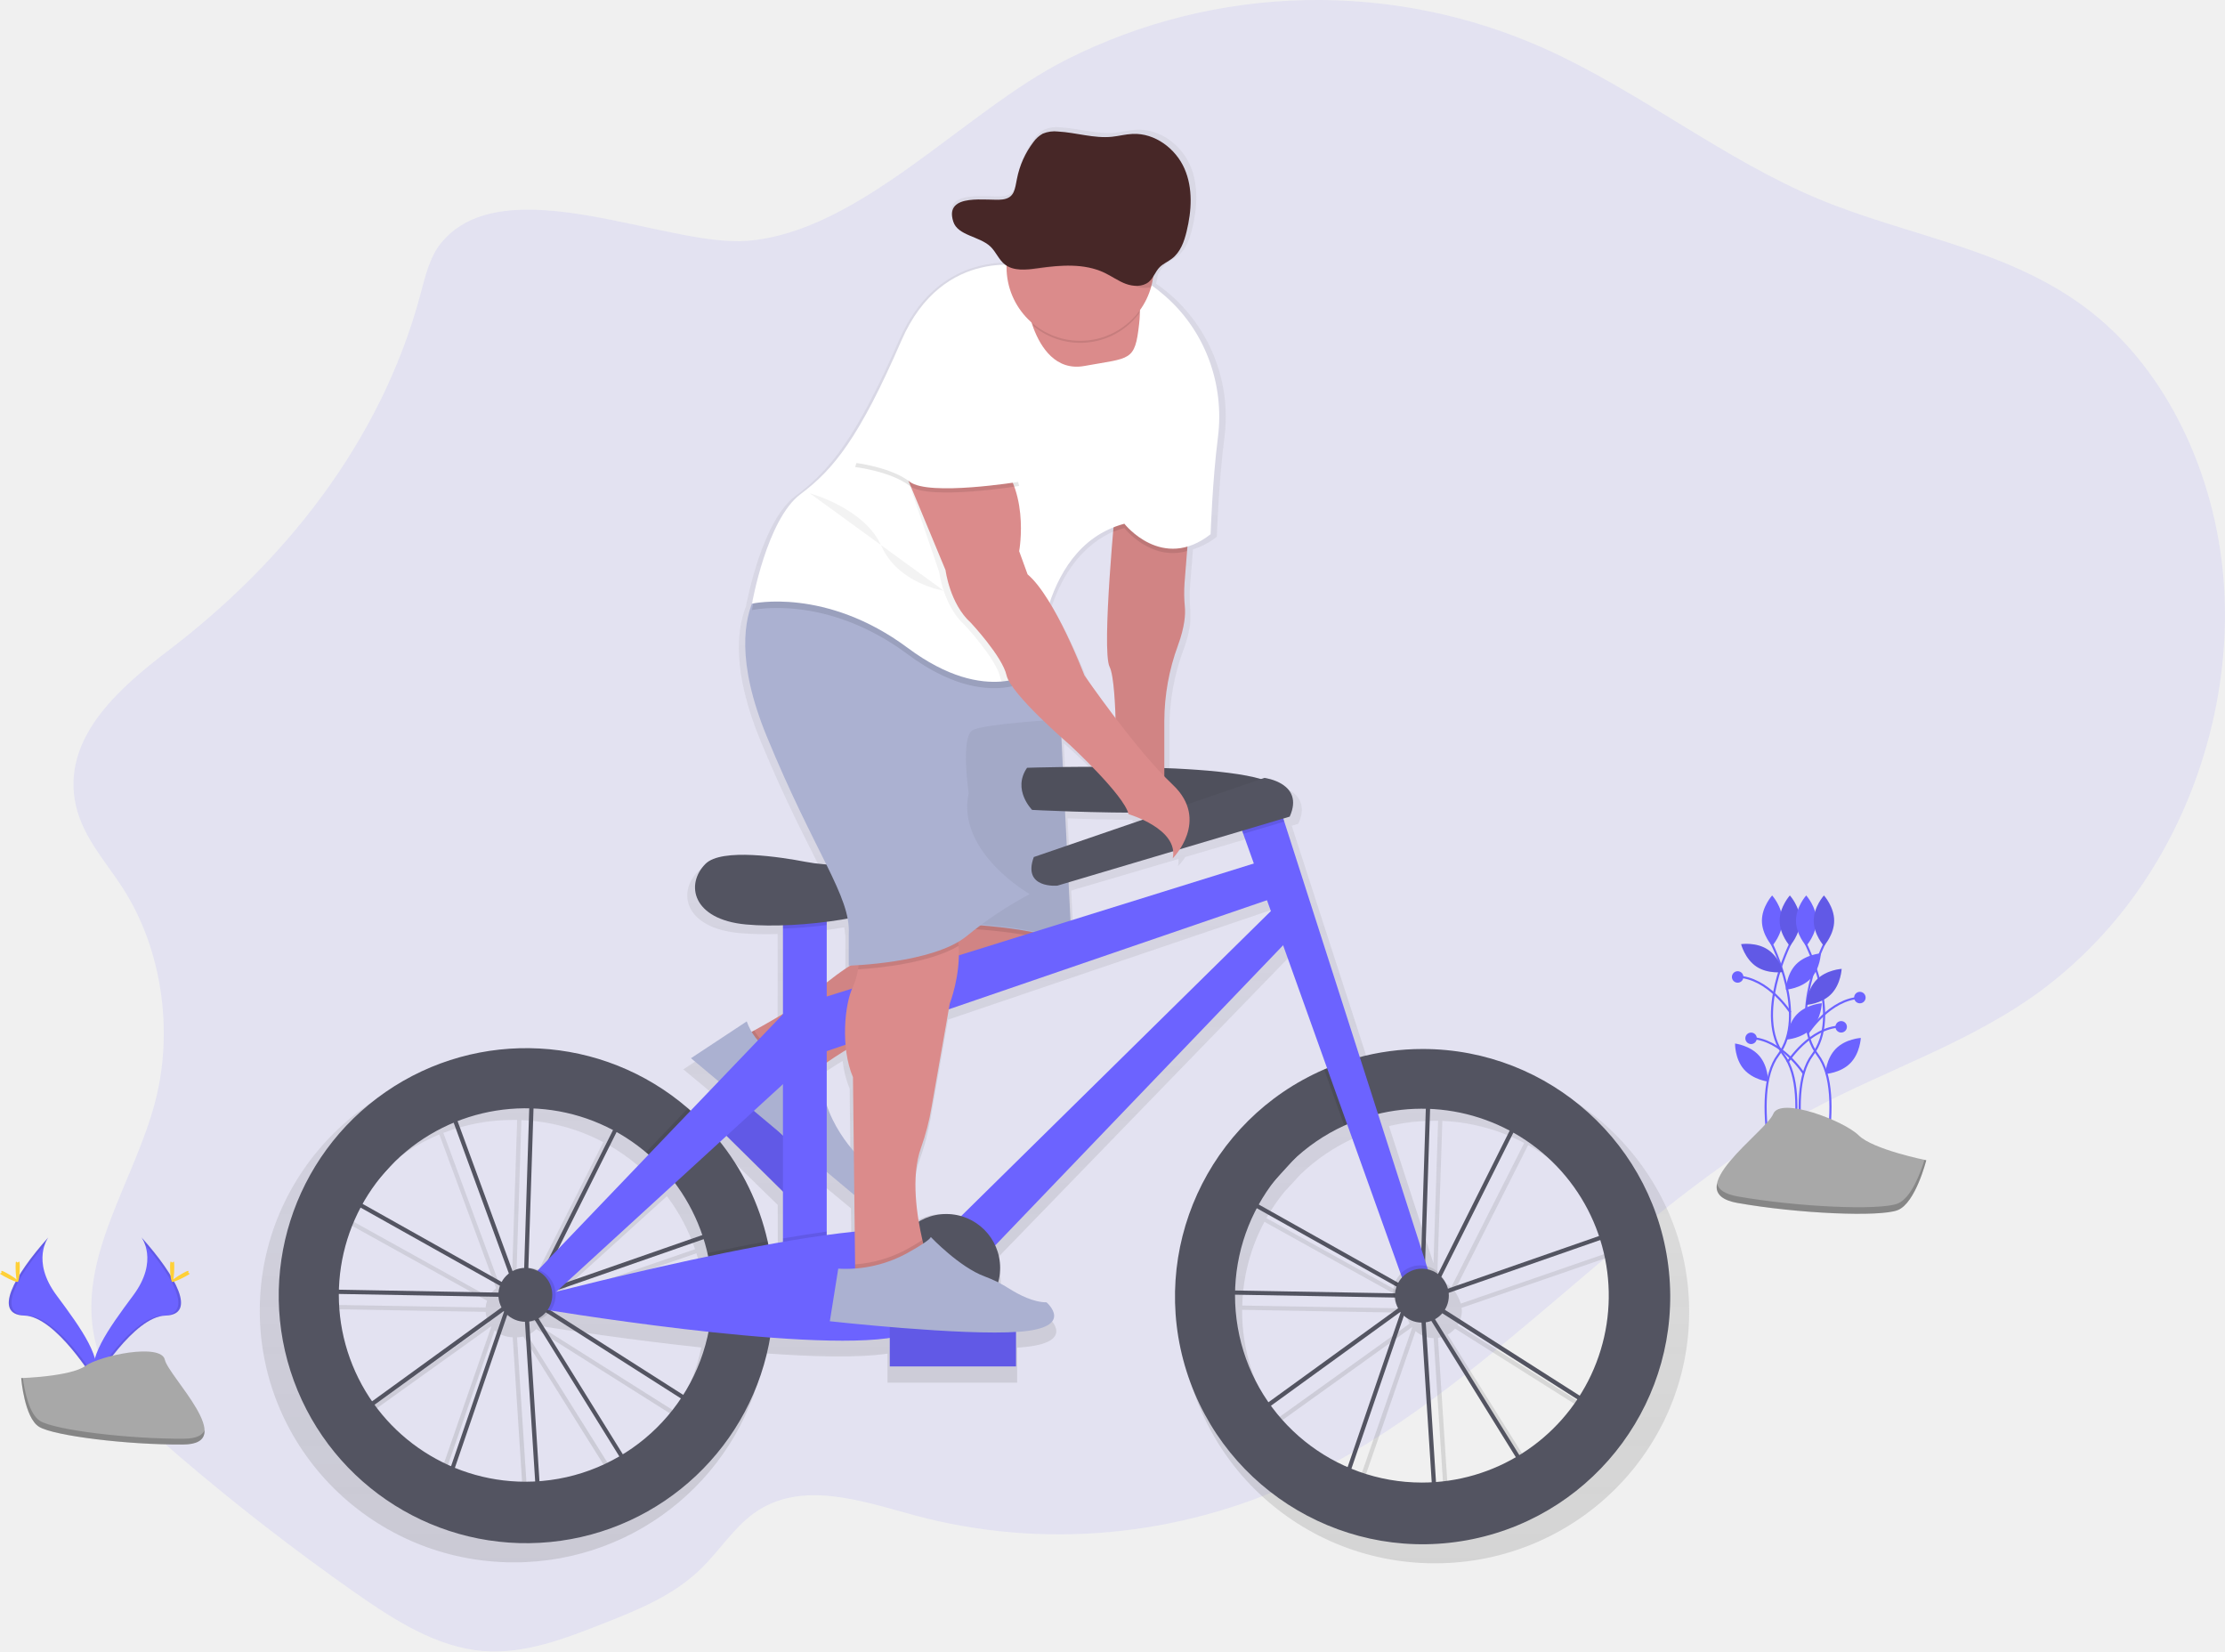
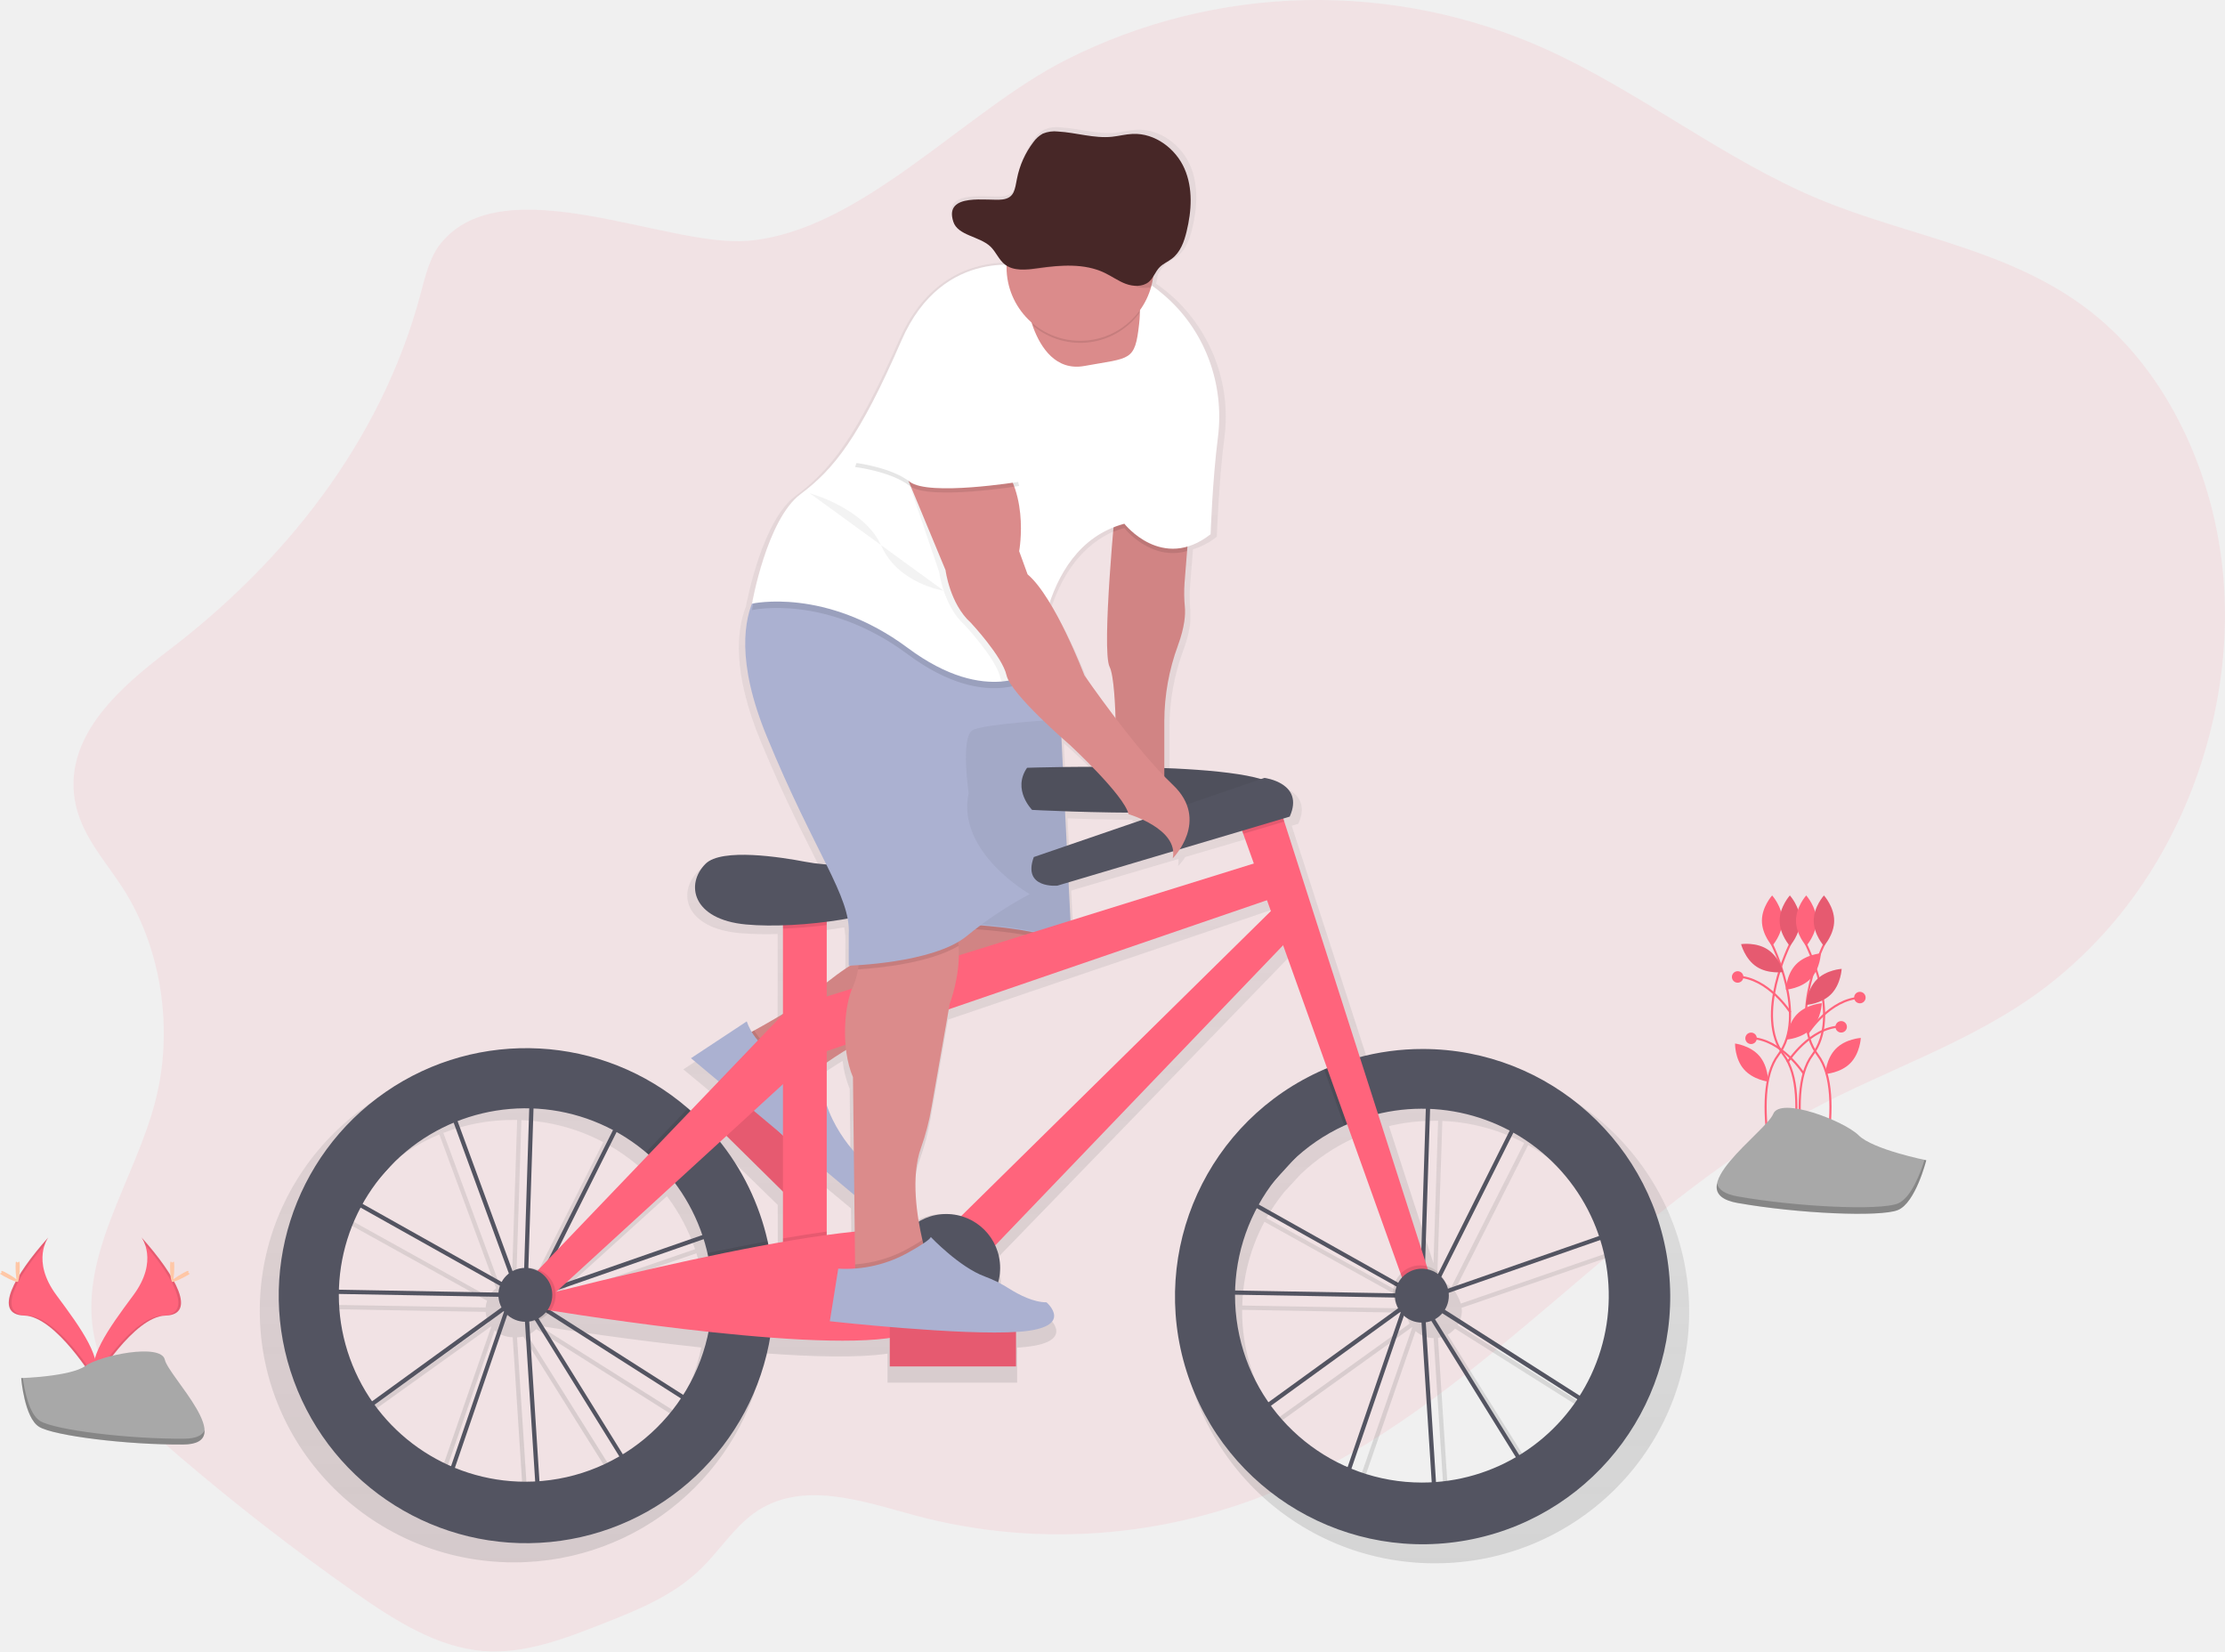
<svg xmlns="http://www.w3.org/2000/svg" id="74ad5bb7-fdcd-4b2d-be88-4cebbebfa027" data-name="Layer 1" width="1057.7" height="784.98" viewBox="0 0 1057.7 784.98">
  <defs>
    <linearGradient id="3bf67c77-6062-4f06-9d7e-238f26074c0d" x1="534.38" y1="800.56" x2="534.38" y2="118" gradientUnits="userSpaceOnUse">
      <stop offset="0" stop-color="gray" stop-opacity="0.25" />
      <stop offset="0.54" stop-color="gray" stop-opacity="0.12" />
      <stop offset="1" stop-color="gray" stop-opacity="0.1" />
    </linearGradient>
  </defs>
-   <path d="M280.88,172.94c-5.48,6.65-7.59,16-9.95,24.79-19,70.84-65.82,127.82-119.14,168.52-22.58,17.24-50.07,40.36-45.13,71.27,2.66,16.6,14.33,28.82,23,42.34,18.19,28.31,24.09,66.79,15.42,100.68-9.86,38.56-37.42,74.54-28.89,113.53,5.26,24,23.12,41.08,40.29,55.76q40.18,34.33,82.92,64.32c19.1,13.4,39.42,26.44,61.68,28.14,19.6,1.5,38.8-5.95,57.41-13.3,16.26-6.43,32.93-13.12,46.06-26,8.57-8.41,15.4-19.26,24.92-26.14,22.36-16.16,51.08-5.92,76.72,1,60.5,16.24,125.25,10.31,182.82-16.74,88.31-41.5,155.62-128.65,242-175.41,37.14-20.11,77.54-32.59,111.93-58.49a209.09,209.09,0,0,0,49.2-53.24c26-40.11,40.06-91.25,36-141.31s-26.81-98.3-62.54-126.56c-38.25-30.25-86.56-35.9-130.08-54.06-44.94-18.76-84.92-51-129.43-71.13A264.67,264.67,0,0,0,577.82,86C529.38,110.5,480.28,167.66,426.33,172,387.89,175,310.9,136.52,280.88,172.94Z" transform="translate(-71.15 -57.51)" fill="#6c63ff" opacity="0.1" />
-   <path d="M913.25,505.83s17.5,34.35,3.24,53.14,1.3,70,1.3,70" transform="translate(-71.15 -57.51)" fill="none" stroke="#6c63ff" stroke-miterlimit="10" />
-   <path d="M918.43,495.14c0,6.62-4.86,12-4.86,12s-4.86-5.37-4.86-12,4.86-12,4.86-12S918.43,488.52,918.43,495.14Z" transform="translate(-71.15 -57.51)" fill="#6c63ff" />
-   <path d="M922.32,505.83s-17.5,34.35-3.24,53.14-1.3,70-1.3,70" transform="translate(-71.15 -57.51)" fill="none" stroke="#6c63ff" stroke-miterlimit="10" />
-   <path d="M917.14,495.14c0,6.62,4.86,12,4.86,12s4.86-5.37,4.86-12-4.86-12-4.86-12S917.14,488.52,917.14,495.14Z" transform="translate(-71.15 -57.51)" fill="#6c63ff" />
+   <path d="M280.88,172.94c-5.48,6.65-7.59,16-9.95,24.79-19,70.84-65.82,127.82-119.14,168.52-22.58,17.24-50.07,40.36-45.13,71.27,2.66,16.6,14.33,28.82,23,42.34,18.19,28.31,24.09,66.79,15.42,100.68-9.86,38.56-37.42,74.54-28.89,113.53,5.26,24,23.12,41.08,40.29,55.76q40.18,34.33,82.92,64.32c19.1,13.4,39.42,26.44,61.68,28.14,19.6,1.5,38.8-5.95,57.41-13.3,16.26-6.43,32.93-13.12,46.06-26,8.57-8.41,15.4-19.26,24.92-26.14,22.36-16.16,51.08-5.92,76.72,1,60.5,16.24,125.25,10.31,182.82-16.74,88.31-41.5,155.62-128.65,242-175.41,37.14-20.11,77.54-32.59,111.93-58.49a209.09,209.09,0,0,0,49.2-53.24c26-40.11,40.06-91.25,36-141.31s-26.81-98.3-62.54-126.56c-38.25-30.25-86.56-35.9-130.08-54.06-44.94-18.76-84.92-51-129.43-71.13A264.67,264.67,0,0,0,577.82,86C529.38,110.5,480.28,167.66,426.33,172,387.89,175,310.9,136.52,280.88,172.94Z" transform="translate(-71.15 -57.51)" fill="#FF647C" opacity="0.1" />
+   <path d="M913.25,505.83s17.5,34.35,3.24,53.14,1.3,70,1.3,70" transform="translate(-71.15 -57.51)" fill="none" stroke="#FF647C" stroke-miterlimit="10" />
+   <path d="M918.43,495.14c0,6.62-4.86,12-4.86,12s-4.86-5.37-4.86-12,4.86-12,4.86-12S918.43,488.52,918.43,495.14Z" transform="translate(-71.15 -57.51)" fill="#FF647C" />
+   <path d="M922.32,505.83s-17.5,34.35-3.24,53.14-1.3,70-1.3,70" transform="translate(-71.15 -57.51)" fill="none" stroke="#FF647C" stroke-miterlimit="10" />
+   <path d="M917.14,495.14c0,6.62,4.86,12,4.86,12s4.86-5.37,4.86-12-4.86-12-4.86-12S917.14,488.52,917.14,495.14Z" transform="translate(-71.15 -57.51)" fill="#FF647C" />
  <path d="M917.14,495.14c0,6.62,4.86,12,4.86,12s4.86-5.37,4.86-12-4.86-12-4.86-12S917.14,488.52,917.14,495.14Z" transform="translate(-71.15 -57.51)" opacity="0.1" />
-   <path d="M929.45,505.83s17.5,34.35,3.24,53.14,1.3,70,1.3,70" transform="translate(-71.15 -57.51)" fill="none" stroke="#6c63ff" stroke-miterlimit="10" />
-   <path d="M934.63,495.14c0,6.62-4.86,12-4.86,12s-4.86-5.37-4.86-12,4.86-12,4.86-12S934.63,488.52,934.63,495.14Z" transform="translate(-71.15 -57.51)" fill="#6c63ff" />
-   <path d="M931.91,522.66c-4.59,4.77-11.82,5.27-11.82,5.27s.22-7.24,4.81-12,11.82-5.27,11.82-5.27S936.5,517.89,931.91,522.66Z" transform="translate(-71.15 -57.51)" fill="#6c63ff" />
-   <path d="M932.37,546.36c-4.59,4.77-11.82,5.27-11.82,5.27s.22-7.24,4.81-12,11.82-5.27,11.82-5.27S937,541.58,932.37,546.36Z" transform="translate(-71.15 -57.51)" fill="#6c63ff" />
-   <path d="M907.47,559.39c4.34,5,4.19,12.24,4.19,12.24s-7.19-.87-11.53-5.87-4.19-12.24-4.19-12.24S903.13,554.39,907.47,559.39Z" transform="translate(-71.15 -57.51)" fill="#6c63ff" />
-   <path d="M911.5,508.86c5.52,3.66,7.31,10.68,7.31,10.68s-7.16,1.09-12.68-2.57-7.31-10.68-7.31-10.68S906,505.2,911.5,508.86Z" transform="translate(-71.15 -57.51)" fill="#6c63ff" />
+   <path d="M929.45,505.83s17.5,34.35,3.24,53.14,1.3,70,1.3,70" transform="translate(-71.15 -57.51)" fill="none" stroke="#FF647C" stroke-miterlimit="10" />
+   <path d="M934.63,495.14c0,6.62-4.86,12-4.86,12s-4.86-5.37-4.86-12,4.86-12,4.86-12S934.63,488.52,934.63,495.14Z" transform="translate(-71.15 -57.51)" fill="#FF647C" />
+   <path d="M931.91,522.66c-4.59,4.77-11.82,5.27-11.82,5.27s.22-7.24,4.81-12,11.82-5.27,11.82-5.27S936.5,517.89,931.91,522.66Z" transform="translate(-71.15 -57.51)" fill="#FF647C" />
+   <path d="M932.37,546.36c-4.59,4.77-11.82,5.27-11.82,5.27s.22-7.24,4.81-12,11.82-5.27,11.82-5.27S937,541.58,932.37,546.36Z" transform="translate(-71.15 -57.51)" fill="#FF647C" />
+   <path d="M907.47,559.39c4.34,5,4.19,12.24,4.19,12.24s-7.19-.87-11.53-5.87-4.19-12.24-4.19-12.24S903.13,554.39,907.47,559.39Z" transform="translate(-71.15 -57.51)" fill="#FF647C" />
+   <path d="M911.5,508.86c5.52,3.66,7.31,10.68,7.31,10.68s-7.16,1.09-12.68-2.57-7.31-10.68-7.31-10.68S906,505.2,911.5,508.86Z" transform="translate(-71.15 -57.51)" fill="#FF647C" />
  <path d="M911.5,508.86c5.52,3.66,7.31,10.68,7.31,10.68s-7.16,1.09-12.68-2.57-7.31-10.68-7.31-10.68S906,505.2,911.5,508.86Z" transform="translate(-71.15 -57.51)" opacity="0.1" />
-   <path d="M938.52,505.83S921,540.18,935.28,559s-1.3,70-1.3,70" transform="translate(-71.15 -57.51)" fill="none" stroke="#6c63ff" stroke-miterlimit="10" />
-   <path d="M933.34,495.14c0,6.62,4.86,12,4.86,12s4.86-5.37,4.86-12-4.86-12-4.86-12S933.34,488.52,933.34,495.14Z" transform="translate(-71.15 -57.51)" fill="#6c63ff" />
+   <path d="M938.52,505.83S921,540.18,935.28,559s-1.3,70-1.3,70" transform="translate(-71.15 -57.51)" fill="none" stroke="#FF647C" stroke-miterlimit="10" />
+   <path d="M933.34,495.14c0,6.62,4.86,12,4.86,12s4.86-5.37,4.86-12-4.86-12-4.86-12S933.34,488.52,933.34,495.14Z" transform="translate(-71.15 -57.51)" fill="#FF647C" />
  <path d="M933.34,495.14c0,6.62,4.86,12,4.86,12s4.86-5.37,4.86-12-4.86-12-4.86-12S933.34,488.52,933.34,495.14Z" transform="translate(-71.15 -57.51)" opacity="0.1" />
-   <path d="M934.74,523.17c-4.65,4.72-5,12-5,12s7.23-.41,11.88-5.13,5-12,5-12S939.38,518.45,934.74,523.17Z" transform="translate(-71.15 -57.51)" fill="#6c63ff" />
+   <path d="M934.74,523.17c-4.65,4.72-5,12-5,12s7.23-.41,11.88-5.13,5-12,5-12S939.38,518.45,934.74,523.17Z" transform="translate(-71.15 -57.51)" fill="#FF647C" />
  <path d="M934.74,523.17c-4.65,4.72-5,12-5,12s7.23-.41,11.88-5.13,5-12,5-12S939.38,518.45,934.74,523.17Z" transform="translate(-71.15 -57.51)" opacity="0.1" />
-   <path d="M943.85,556c-4.65,4.72-5,12-5,12s7.23-.41,11.88-5.13,5-12,5-12S948.5,551.26,943.85,556Z" transform="translate(-71.15 -57.51)" fill="#6c63ff" />
-   <path d="M930.44,548.77s10.53-16.6,25.32-17" transform="translate(-71.15 -57.51)" fill="none" stroke="#6c63ff" stroke-miterlimit="10" />
-   <path d="M922.24,538.74s-10.53-16.6-25.32-17" transform="translate(-71.15 -57.51)" fill="none" stroke="#6c63ff" stroke-miterlimit="10" />
-   <path d="M920.87,562.44s10.53-16.6,25.32-17" transform="translate(-71.15 -57.51)" fill="none" stroke="#6c63ff" stroke-miterlimit="10" />
-   <circle cx="884.13" cy="474.17" r="2.73" fill="#6c63ff" />
-   <circle cx="826.03" cy="464.37" r="2.73" fill="#6c63ff" />
-   <path d="M928.62,567.91s-10.53-16.6-25.32-17" transform="translate(-71.15 -57.51)" fill="none" stroke="#6c63ff" stroke-miterlimit="10" />
-   <circle cx="832.41" cy="493.54" r="2.73" fill="#6c63ff" />
-   <circle cx="875.24" cy="488.07" r="2.73" fill="#6c63ff" />
+   <path d="M943.85,556c-4.65,4.72-5,12-5,12s7.23-.41,11.88-5.13,5-12,5-12S948.5,551.26,943.85,556Z" transform="translate(-71.15 -57.51)" fill="#FF647C" />
+   <path d="M930.44,548.77s10.53-16.6,25.32-17" transform="translate(-71.15 -57.51)" fill="none" stroke="#FF647C" stroke-miterlimit="10" />
+   <path d="M922.24,538.74s-10.53-16.6-25.32-17" transform="translate(-71.15 -57.51)" fill="none" stroke="#FF647C" stroke-miterlimit="10" />
+   <path d="M920.87,562.44s10.53-16.6,25.32-17" transform="translate(-71.15 -57.51)" fill="none" stroke="#FF647C" stroke-miterlimit="10" />
+   <circle cx="884.13" cy="474.17" r="2.73" fill="#FF647C" />
+   <circle cx="826.03" cy="464.37" r="2.73" fill="#FF647C" />
+   <path d="M928.62,567.91s-10.53-16.6-25.32-17" transform="translate(-71.15 -57.51)" fill="none" stroke="#FF647C" stroke-miterlimit="10" />
+   <circle cx="832.41" cy="493.54" r="2.73" fill="#FF647C" />
+   <circle cx="875.24" cy="488.07" r="2.73" fill="#FF647C" />
  <path d="M986.84,609s-25.38-5.08-32.15-11.85S917.46,578.57,914.08,587s-45.69,37.23-16.92,42.31,67.69,6.77,76.15,3.38S986.84,609,986.84,609Z" transform="translate(-71.15 -57.51)" fill="#a8a8a8" />
  <path d="M897.15,626.19c28.77,5.08,67.69,6.77,76.15,3.38,6.44-2.58,10.92-15,12.69-20.72l.85.18s-5.08,20.31-13.54,23.69-47.38,1.69-76.15-3.38c-8.3-1.47-10.68-4.91-9.78-9.26C888.08,622.91,891,625.1,897.15,626.19Z" transform="translate(-71.15 -57.51)" opacity="0.2" />
-   <path d="M138.4,645.66s8.38,11-3.87,27.5S112.18,703.67,116.27,714c0,0,18.48-30.73,33.52-31.16S154.94,664.14,138.4,645.66Z" transform="translate(-71.15 -57.51)" fill="#6c63ff" />
+   <path d="M138.4,645.66s8.38,11-3.87,27.5S112.18,703.67,116.27,714c0,0,18.48-30.73,33.52-31.16S154.94,664.14,138.4,645.66Z" transform="translate(-71.15 -57.51)" fill="#FF647C" />
  <path d="M138.4,645.66a13.57,13.57,0,0,1,1.71,3.44c14.68,17.24,22.49,33.33,8.39,33.74-13.14.38-28.9,23.87-32.68,29.81a12.74,12.74,0,0,0,.45,1.35s18.48-30.73,33.52-31.16S154.94,664.14,138.4,645.66Z" transform="translate(-71.15 -57.51)" opacity="0.1" />
-   <path d="M154,659.62c0,3.86-.43,7-1,7s-1-3.13-1-7,.54-2,1.07-2S154,655.77,154,659.62Z" transform="translate(-71.15 -57.51)" fill="#ffd037" />
-   <path d="M159.32,664.23c-3.39,1.85-6.34,3-6.59,2.49s2.28-2.35,5.67-4.19,2.05-.5,2.31,0S162.71,662.38,159.32,664.23Z" transform="translate(-71.15 -57.51)" fill="#ffd037" />
-   <path d="M94.13,645.66s-8.38,11,3.87,27.5,22.35,30.51,18.26,40.83c0,0-18.48-30.73-33.52-31.16S77.59,664.14,94.13,645.66Z" transform="translate(-71.15 -57.51)" fill="#6c63ff" />
+   <path d="M154,659.62c0,3.86-.43,7-1,7s-1-3.13-1-7,.54-2,1.07-2S154,655.77,154,659.62Z" transform="translate(-71.15 -57.51)" fill="#FFC7A6" />
+   <path d="M159.32,664.23c-3.39,1.85-6.34,3-6.59,2.49s2.28-2.35,5.67-4.19,2.05-.5,2.31,0S162.71,662.38,159.32,664.23Z" transform="translate(-71.15 -57.51)" fill="#FFC7A6" />
+   <path d="M94.13,645.66s-8.38,11,3.87,27.5,22.35,30.51,18.26,40.83c0,0-18.48-30.73-33.52-31.16S77.59,664.14,94.13,645.66Z" transform="translate(-71.15 -57.51)" fill="#FF647C" />
  <path d="M94.13,645.66a13.57,13.57,0,0,0-1.71,3.44C77.75,666.34,69.93,682.43,84,682.83c13.14.38,28.9,23.87,32.68,29.81a12.74,12.74,0,0,1-.45,1.35s-18.48-30.73-33.52-31.16S77.59,664.14,94.13,645.66Z" transform="translate(-71.15 -57.51)" opacity="0.1" />
-   <path d="M78.56,659.62c0,3.86.43,7,1,7s1-3.13,1-7-.54-2-1.07-2S78.56,655.77,78.56,659.62Z" transform="translate(-71.15 -57.51)" fill="#ffd037" />
-   <path d="M73.21,664.23c3.39,1.85,6.34,3,6.59,2.49s-2.28-2.35-5.67-4.19-2.05-.5-2.31,0S69.82,662.38,73.21,664.23Z" transform="translate(-71.15 -57.51)" fill="#ffd037" />
+   <path d="M78.56,659.62c0,3.86.43,7,1,7s1-3.13,1-7-.54-2-1.07-2S78.56,655.77,78.56,659.62Z" transform="translate(-71.15 -57.51)" fill="#FFC7A6" />
+   <path d="M73.21,664.23c3.39,1.85,6.34,3,6.59,2.49s-2.28-2.35-5.67-4.19-2.05-.5-2.31,0S69.82,662.38,73.21,664.23Z" transform="translate(-71.15 -57.51)" fill="#FFC7A6" />
  <path d="M81.22,712.55s23.43-.72,30.49-5.75,36-11,37.79-3,35.21,40.11,8.76,40.32S96.8,740,89.76,735.74,81.22,712.55,81.22,712.55Z" transform="translate(-71.15 -57.51)" fill="#a8a8a8" />
  <path d="M158.74,741.35c-26.45.21-61.46-4.12-68.51-8.41-5.37-3.27-7.51-15-8.22-20.41l-.78,0s1.48,18.9,8.53,23.19,42.06,8.63,68.51,8.41c7.64-.06,10.27-2.78,10.13-6.8C167.34,739.79,164.42,741.3,158.74,741.35Z" transform="translate(-71.15 -57.51)" opacity="0.2" />
  <path d="M753.28,561.35a121.93,121.93,0,0,0-30.74,3.92l-36.87-113.8-.48-1.48,3.14-.92c7.4-16.27-12.33-18.71-12.33-18.71l-1.66.56c-10.43-3-28.5-4.59-47.25-5.33V402.87a105.64,105.64,0,0,1,6.65-36.49c.53-1.43,1-2.77,1.36-4.05.08-.26.16-.52.23-.77l.13-.47c.09-.33.19-.67.27-1s.12-.46.17-.7.12-.47.17-.7l.07-.33c.08-.34.15-.67.22-1,0-.14.05-.28.08-.42s.11-.56.16-.84.06-.38.09-.57.07-.42.1-.62,0-.26.05-.39.07-.49.1-.73l0-.19c0-.29.07-.58.09-.86s0-.25,0-.38,0-.41,0-.61,0-.2,0-.3,0-.42,0-.63,0-.42,0-.62,0-.16,0-.24,0-.33,0-.49,0-.21,0-.3,0-.24,0-.36,0-.25,0-.37,0-.24,0-.36,0-.21,0-.31a68,68,0,0,1-.16-11.64l1.4-17.52a33.85,33.85,0,0,0,11.32-6s.89-26.13,3.57-46.81a77,77,0,0,0-26.83-69.22c-1.8-1.49-3.67-2.92-5.62-4.25a34.88,34.88,0,0,0,.84-4.3,25.69,25.69,0,0,1,3.18-4.57c1.68-1.66,4-2.61,5.92-4,4.19-3.13,6-8.23,7.2-13.11,2.46-10,3.17-20.87-1-30.39s-14.31-17.29-25.34-16.79c-3.38.15-6.68,1-10,1.39-8.78.89-17.47-2-26.28-2.53a15.11,15.11,0,0,0-7.53,1,13.7,13.7,0,0,0-4.53,4,42.61,42.61,0,0,0-8.08,17.77c-1.08,4.87-1.08,9.28-7.11,10-6.79.85-28.58-3.71-24,10.65,2.19,6.79,12.7,7,18.09,12,2.8,2.6,4.09,6.44,7.17,8.76l.12.08c-14,.21-37.11,5.75-50.73,36.74-20.54,46.76-32.87,62-49.31,74.21-15.64,11.61-22.91,49-23.58,52.58-4.33,10.93-6.69,31,7.14,64.32,11.72,28.25,21.92,47.48,29.11,61.93l-1.41-.13a80.64,80.64,0,0,1-8.94-1.19c-11.59-2.2-40.8-6.8-48.66,1-9.87,9.76-6.58,26.85,19.73,29.29a149.68,149.68,0,0,0,18.09.42v42.85l-.57.35,0,0c-5.15,3.07-10.11,5.82-13.45,7.63l-1.22.66a28,28,0,0,1-2.4-5L396,565.81,409.48,577l-13.71,14.17c-.43-.38-.85-.77-1.28-1.15a121.14,121.14,0,0,0-79-29.08c-66.75,0-120.85,53.55-120.85,119.6s54.11,119.6,120.85,119.6c59.78,0,109.42-43,119.13-99.38,23,1.71,44.38,2.23,58.42.18v13.78h61.63V698.06l1.54-.1c27.73-2,13.35-14.23,13.35-14.23-6.36,0-13.36-3.54-18.28-6.63-1.73-1.09-3.51-2.08-5.33-3a25.77,25.77,0,0,0-1.43-17.84l140.57-145,21.48,59.4-1.43.59c-42.79,18.4-72.72,60.61-72.72,109.74,0,66.06,54.11,119.6,120.85,119.6S874.13,747,874.13,681,820,561.35,753.28,561.35Zm6.44,209.26-5-77.19a13.16,13.16,0,0,0,2.71-.68l41.3,65.89A91.37,91.37,0,0,1,759.72,770.61Zm-80.61-36.88,63.25-45.37.12.16-25.94,74.89A91.42,91.42,0,0,1,679.11,733.73Zm116.6-132.93L761,669.43a13.15,13.15,0,0,0-5.75-3.12l-.84-2.59,2.39-73.4A91.47,91.47,0,0,1,795.71,600.79ZM752.58,658l-21.14-65.23a92.43,92.43,0,0,1,21.42-2.51l1.92,0ZM715,598.37c.47-.21,1-.4,1.42-.61L742.5,670A13,13,0,0,0,740,673.6l-66.86-37.1A90.43,90.43,0,0,1,681.75,624l7.46-8.11A91.47,91.47,0,0,1,715,598.37Zm-42.75,39.91,67.14,37.26a12.87,12.87,0,0,0-.46,3.38c0,.17,0,.34,0,.51l-77.26-1.36A89.11,89.11,0,0,1,672.21,638.29Zm93.73,40.87L840,653.62a89.69,89.69,0,0,1-10.05,75.29l-65.88-41.55a12.84,12.84,0,0,0,2-6.81A13,13,0,0,0,765.94,679.16Zm73.42-27.47-73.81,25.46a27,27,0,0,0-3-6.09l35-69.29A90.82,90.82,0,0,1,839.36,651.69ZM665.61,457.38l5.19,14.34L581.28,499.3l-.93-18.49,51-15a11.2,11.2,0,0,1-.21,3.42,30.46,30.46,0,0,0,3.47-4.38l30.42-8.94ZM321.93,770.18l-5-77a13.27,13.27,0,0,0,3-.39l41,65.47A91.38,91.38,0,0,1,321.93,770.18Zm-80.61-36.86L304.57,688l.12.16L278.75,763A91.42,91.42,0,0,1,241.32,733.32Zm-17.47-55.66a89.11,89.11,0,0,1,10.56-39.78l68.28,37.89A12.81,12.81,0,0,0,302,679Zm134.07-77.27L326.29,663l-4.84,5a13.22,13.22,0,0,0-4.73-.88h-.19L319,589.92A91.43,91.43,0,0,1,357.92,600.39Zm30.26,25.7a89.58,89.58,0,0,1,13.38,25.19l-66.49,22.93Zm-56.95,51.6,71-24.47q1,3.31,1.84,6.73c.12.52.23,1,.34,1.55-31.91,6.63-61.67,13.95-74.12,17.08Zm-16.76-10.54a13.19,13.19,0,0,0-5.67,1.54L281.91,596a91.85,91.85,0,0,1,33.16-6.15c.64,0,1.28,0,1.92,0ZM307,669.85a13.1,13.1,0,0,0-3.52,4.05L235.4,636.09A90.44,90.44,0,0,1,244,623.56l7.48-8.14A91.45,91.45,0,0,1,280,596.74ZM404.52,698a89.23,89.23,0,0,1-12.38,30.49l-64.66-40.78C340.67,689.81,371.71,694.51,404.52,698Zm28.87-43.8a118.59,118.59,0,0,0-23.26-48l3.17-2.87,27.56,26.91v24.28q-3.54.61-7.13,1.26C433.62,655.25,433.52,654.73,433.4,654.21Zm7.47-51.11-.6-.58.6.49Zm21.38-35.23.07-.05,1.51-1,.67-.45.74-.49.84-.55.78-.5.95-.61.79-.5,1.16-.72.71-.44,1.24-.75A48.3,48.3,0,0,0,475.06,575l.39,35.83a67.76,67.76,0,0,1-13.21-22.31Zm114.61-157c2.43,2.16,4,3.5,4,3.5S586,419,591.86,425c-5.21,0-10.05,0-14.3.11Zm1.79,35.65c8.35.29,19.21.58,30.77.66.08.25.16.5.21.73a54.61,54.61,0,0,1,6.91,2.66l-37.06,12.58Zm9.42-65.7s-7.63-20-16.94-35.12c4.91-14.38,14.06-29.59,31.15-36.33l-.12,1.37-.06.74c-.54,6.31-1.16,14-1.69,21.9l0,.46q-.09,1.41-.19,2.83l0,.49-.07,1.16-.07,1.14-.06,1q-.06,1-.12,2l0,.57q0,.86-.09,1.72l0,.67q-.05,1-.1,2.06v.12q-.06,1.15-.1,2.28v.34q0,1-.08,2.08v.16q-.09,2.29-.14,4.47v.16c0,1.45-.06,2.85-.08,4.2v.12c0,1.36,0,2.66,0,3.89v0q0,.89,0,1.74v.11c0,1.12.07,2.17.13,3.14v.18c.06.94.14,1.81.23,2.58l0,.18q.06.49.13.93l0,.16c.06.32.11.63.18.9l0,.11c.05.23.11.44.17.63l.05.17a4.68,4.68,0,0,0,.23.57c1.71,3.38,2.53,13.78,2.9,24.79C594.51,390.1,588.05,380.79,588.05,380.79ZM462.24,649.56V620.73l13.44,11.14h0l.19,17.71c-4.3.42-8.87,1-13.64,1.62Zm0-149.72c3.48-.44,6.9-1,10.21-1.54a30.87,30.87,0,0,1,.56,7.52v15.25l.69,0a134.67,134.67,0,0,0-11.46,8.13V499.85ZM375.3,612.33,331.09,658l28.62-56.65A91.41,91.41,0,0,1,374,611.19C374.45,611.56,374.87,612,375.3,612.33ZM223.82,680.14c0-.15,0-.3,0-.45L302,681.07a12.83,12.83,0,0,0,1.49,5.17l-63.33,45.43A89.25,89.25,0,0,1,223.82,680.14Zm91.26,90.31a91.8,91.8,0,0,1-34.43-6.66l25.63-74a13.16,13.16,0,0,0,8.6,3.35l5,77.17C318.29,770.4,316.69,770.45,315.08,770.45Zm47.62-13.28L321.91,692.1a13.18,13.18,0,0,0,4.19-2.84L391,730.2A91.3,91.3,0,0,1,362.7,757.17ZM527.88,642.1a26.56,26.56,0,0,0-7.27-1l-.82,0-.82,0A26.41,26.41,0,0,0,507,643.93c-1.74-10.74-2.62-24.42,1.27-34.95a113.13,113.13,0,0,0,5.2-19.59l8.35-47.22,155.37-52.72,1.9,5.26Zm133.73,38.45c0-.15,0-.3,0-.45l77.53,1.37a38.09,38.09,0,0,0,2.1,5.18l-63.33,45.43A89.25,89.25,0,0,1,661.61,680.55Zm91.26,90.31a91.8,91.8,0,0,1-34.43-6.66l25.63-74a13.16,13.16,0,0,0,8.6,3.35l5,77.18Q755.28,770.86,752.87,770.86Zm47.63-13.27-41.19-65.7a13.18,13.18,0,0,0,3.54-2.88l66,41.61A91.33,91.33,0,0,1,800.5,757.59Z" transform="translate(-71.15 -57.51)" fill="url(#3bf67c77-6062-4f06-9d7e-238f26074c0d)" />
  <path d="M752.57,774.9,746.31,677l-.13-.21-6.32,2.2L710.77,763.8,664.52,731l73.69-53.41.07-.21.42-.15,4.75-3.45-77.24-43.31-18.93,20.8,3,19.5,88.8,1.58,0,2-90.48-1.62-3.4-22.11,25.89-28.45L709.81,577l.69,1.87,8.2-9,30.54,5.47,0-1.21,2,.06,0,1.51,45.36,8.12-42.33,84.65-6.17,4.47,0,.5,0,.56,97.81-34.08-11.61,91.21-83-52.87-2.92-1.64,48.94,78.89Zm-4-94.34,5.85,91.38,40.05-17.38ZM668,731l41.79,29.63,27.34-79.74Zm82.32-55.66,2.09,1.17,80.35,51.2,10.8-84.87Zm-7.1-7.2,2.51,4.05.44-.32,3-94.53L719.43,572l-8.16,9Zm-75.39-39.05,74.84,42-1.3-2.13-31.58-86.27-37.2,40.88Zm83.37-51.39-3,92.69,4.52-3.28,40.91-81.82Z" transform="translate(-71.15 -57.51)" fill="#535461" />
  <path d="M326.38,774.5l-6.27-97.94-.13-.21-6.32,2.2L284.58,763.4l-46.25-32.79L312,677.2l.07-.21.42-.15,4.75-3.45L240,630.08l-18.92,20.8,3,19.5L312.9,672l0,2-90.48-1.62L219,650.24l25.9-28.46,38.75-45.2.69,1.87,8.2-9L323,574.91l0-1.21,2,.06,0,1.51,45.36,8.12L328.07,668l-6.17,4.47,0,.5,0,.56,97.8-34.08-11.61,91.21-83-52.87-2.92-1.64,48.94,78.88Zm-4-94.34,5.85,91.38,40.05-17.38Zm-80.58,50.43,41.79,29.63,27.34-79.74Zm82.32-55.66,2.09,1.17,80.35,51.2,10.8-84.87Zm-7.1-7.2,2.51,4.05.44-.32,3-94.53-29.74-5.32-8.16,9ZM241.6,628.67l74.84,42-1.3-2.13-31.58-86.27-37.19,40.87ZM325,577.28,322,670l4.52-3.28,40.91-81.82Z" transform="translate(-71.15 -57.51)" fill="#535461" />
-   <rect x="400.13" y="588" width="60" height="19" transform="translate(472.5 -187.42) rotate(44.62)" fill="#6c63ff" />
+   <rect x="400.13" y="588" width="60" height="19" transform="translate(472.5 -187.42) rotate(44.62)" fill="#FF647C" />
  <rect x="400.13" y="588" width="60" height="19" transform="translate(472.5 -187.42) rotate(44.62)" opacity="0.1" />
  <path d="M425.63,549.5S450.42,536.42,460,528a130.4,130.4,0,0,1,18.53-13.53l31.1-18.93,65-5,3,11s5,16-45,30-75,36-75,36S425.63,578.5,425.63,549.5Z" transform="translate(-71.15 -57.51)" fill="#db8b8b" />
  <path d="M460.28,565.37c-1.77,1.35-2.65,2.13-2.65,2.13s-32,11-32-18c0,0,1.55-.82,4-2.19a27.67,27.67,0,0,0,23.58,13.19h3.39Z" transform="translate(-71.15 -57.51)" opacity="0.1" />
  <path d="M576.69,507.06c-2.78,5.89-12.37,15.57-44.06,24.44-40.61,11.37-64.73,28-72.35,33.87-1.77,1.35-2.65,2.13-2.65,2.13s-32,11-32-18c0,0,1.55-.82,4-2.19,7.43-4.07,23.16-13,30.34-19.35a130,130,0,0,1,18.53-13.53l31.1-18.93,11.58-.89,53.42-4.11,3,11S578.3,503.65,576.69,507.06Z" transform="translate(-71.15 -57.51)" opacity="0.05" />
  <path d="M426.13,543l-26.5,17.5,77.6,65s11.4-7,5.4-15c0,0-20-17-21-41l-6-8h-3.39A27.67,27.67,0,0,1,426.13,543Z" transform="translate(-71.15 -57.51)" fill="#abb1d1" />
  <path d="M576.69,507.06c-16-7.73-55.06-8.56-55.06-8.56l-.42-3.89,53.42-4.11,3,11S578.3,503.65,576.69,507.06Z" transform="translate(-71.15 -57.51)" opacity="0.1" />
  <path d="M521.63,496.5s47,1,59,11l-6-121h-65Z" transform="translate(-71.15 -57.51)" fill="#abb1d1" />
  <path d="M521.63,496s47,1,59,11l-6-121h-65Z" transform="translate(-71.15 -57.51)" opacity="0.05" />
  <path d="M747.48,556.12a117.49,117.49,0,0,0-31.41,4.24,115.57,115.57,0,0,0-15.46,5.47,117.7,117.7,0,1,0,46.86-9.71Zm-.4,206.09a88.86,88.86,0,0,1-36.9-169.68,87.78,87.78,0,0,1,14.56-5.17,88.85,88.85,0,1,1,22.35,174.85Z" transform="translate(-71.15 -57.51)" fill="#535461" />
  <path d="M559.39,422.46s117.65-4,120.05,11.21-117.65,8.8-117.65,8.8S552.19,432.86,559.39,422.46Z" transform="translate(-71.15 -57.51)" fill="#535461" />
  <path d="M559.39,422.46s117.65-4,120.05,11.21-117.65,8.8-117.65,8.8S552.19,432.86,559.39,422.46Z" transform="translate(-71.15 -57.51)" opacity="0.05" />
  <circle cx="409.81" cy="689.1" fill="none" stroke="#c1272d" stroke-miterlimit="10" />
-   <rect x="372.19" y="425.78" width="20.81" height="180.88" fill="#6c63ff" />
+   <rect x="372.19" y="425.78" width="20.81" height="180.88" fill="#FF647C" />
  <path d="M464.15,483.28v13.93c-6.92.9-14,1.47-20.81,1.69V483.28Z" transform="translate(-71.15 -57.51)" opacity="0.1" />
  <path d="M462.59,468.29a77.73,77.73,0,0,1-8.7-1.17c-11.28-2.16-39.72-6.69-47.37,1-9.6,9.6-6.4,26.41,19.21,28.81s69.63-4,78.44-13.61C504.17,483.28,488.24,470.26,462.59,468.29Z" transform="translate(-71.15 -57.51)" fill="#535461" />
-   <polygon points="387.4 475.4 605.9 407.37 613.1 424.18 389 501.01 387.4 475.4" fill="#6c63ff" />
-   <polygon points="452.23 582.65 609.9 427.38 618.7 440.18 468.23 597.05 452.23 582.65" fill="#6c63ff" />
+   <polygon points="387.4 475.4 605.9 407.37 613.1 424.18 389 501.01 387.4 475.4" fill="#FF647C" />
+   <polygon points="452.23 582.65 609.9 427.38 618.7 440.18 468.23 597.05 452.23 582.65" fill="#FF647C" />
  <path d="M724.73,587.36a87.78,87.78,0,0,0-14.56,5.17l-9.56-26.71a115.57,115.57,0,0,1,15.46-5.47Z" transform="translate(-71.15 -57.51)" opacity="0.1" />
-   <polygon points="680.33 608.26 669.13 614.66 590.99 396.33 587.49 386.56 605.9 376.15 610.51 390.53 680.33 608.26" fill="#6c63ff" />
+   <polygon points="680.33 608.26 669.13 614.66 590.99 396.33 587.49 386.56 605.9 376.15 610.51 390.53 680.33 608.26" fill="#FF647C" />
  <polygon points="610.51 390.53 590.99 396.33 587.49 386.56 605.9 376.15 610.51 390.53" opacity="0.1" />
  <path d="M562.59,464.88l109.65-37.62s19.21,2.4,12,18.41L573.8,478.48S557,480.08,562.59,464.88Z" transform="translate(-71.15 -57.51)" fill="#535461" />
  <path d="M436.07,647.46a117.22,117.22,0,0,0-23.71-48.58,118.77,118.77,0,0,0-14.17-14.56,117.65,117.65,0,1,0,39.33,107.37,119.14,119.14,0,0,0,1.42-18.32A117.57,117.57,0,0,0,436.07,647.46ZM320.88,761.81A88.75,88.75,0,1,1,408.28,689,88.84,88.84,0,0,1,320.88,761.81Z" transform="translate(-71.15 -57.51)" fill="#535461" />
  <path d="M438.94,673.37a119.14,119.14,0,0,1-1.42,18.32C427.92,691,418,690,408.28,689a89.59,89.59,0,0,0-.79-35.88c9.47-2,19.14-3.91,28.58-5.64A117.57,117.57,0,0,1,438.94,673.37Z" transform="translate(-71.15 -57.51)" opacity="0.1" />
  <path d="M464.15,642.89v21.27H443.34v-18C450.54,644.91,457.54,643.8,464.15,642.89Z" transform="translate(-71.15 -57.51)" opacity="0.1" />
-   <path d="M329.69,673s168.08-44,181.68-27.21S539.38,685,497,693s-170.48-13.61-170.48-13.61Z" transform="translate(-71.15 -57.51)" fill="#6c63ff" />
+   <path d="M329.69,673s168.08-44,181.68-27.21S539.38,685,497,693s-170.48-13.61-170.48-13.61Z" transform="translate(-71.15 -57.51)" fill="#FF647C" />
  <path d="M412.36,598.88,391,618.43a89,89,0,0,0-12.76-13.28l19.94-20.83A118.77,118.77,0,0,1,412.36,598.88Z" transform="translate(-71.15 -57.51)" opacity="0.1" />
-   <polygon points="252.94 606.66 378.59 475.4 382.6 505.81 259.34 618.66 252.94 606.66" fill="#6c63ff" />
+   <polygon points="252.94 606.66 378.59 475.4 382.6 505.81 259.34 618.66 252.94 606.66" fill="#FF647C" />
  <circle cx="251.34" cy="615.46" r="12.81" opacity="0.1" />
  <circle cx="249.73" cy="615.46" r="12.81" fill="#535461" />
  <circle cx="675.13" cy="614.26" r="12.81" opacity="0.1" />
  <circle cx="675.93" cy="615.86" r="12.81" fill="#535461" />
  <circle cx="448.22" cy="602.66" r="25.61" opacity="0.1" />
  <circle cx="449.83" cy="602.66" r="25.61" fill="#535461" />
-   <rect x="521.55" y="653.57" width="13.61" height="47.54" rx="6.8" ry="6.8" transform="translate(-371.55 393.76) rotate(-36.79)" fill="#6c63ff" />
+   <rect x="521.55" y="653.57" width="13.61" height="47.54" rx="6.8" ry="6.8" transform="translate(-371.55 393.76) rotate(-36.79)" fill="#FF647C" />
  <path d="M636.63,304.5l-2.38,30.11a67.62,67.62,0,0,0,.15,11.45c.31,3.37,0,9.27-3.3,18.27a104.89,104.89,0,0,0-6.47,35.9V434.5l-23-4s1-48-3-56,3-79,3-79Z" transform="translate(-71.15 -57.51)" fill="#db8b8b" />
  <path d="M635.45,319.42l-1.2,15.19a67.54,67.54,0,0,0,.16,11.44c.31,3.37,0,9.27-3.3,18.28a104.89,104.89,0,0,0-6.47,35.9V434.5l-23-4s1-48-3-56c-2.83-5.67-.15-42.94,1.66-64.21.75-8.75,1.34-14.79,1.34-14.79l35,9Z" transform="translate(-71.15 -57.51)" opacity="0.05" />
  <path d="M522.65,534.5,514,583.7A112.21,112.21,0,0,1,509,603c-5.07,13.86-1.83,33.29.63,43.89,1.09,4.68,2,7.64,2,7.64l-26,14-8-6,0-4-1-89c-6-14-4-35,0-43a33.9,33.9,0,0,0,2.38-8.22c2-10.72,2.62-25.78,2.62-25.78s16-27,35-9c7,6.63,9.66,15.3,10.22,23.6C527.83,521.34,522.65,534.5,522.65,534.5Z" transform="translate(-71.15 -57.51)" fill="#db8b8b" />
  <path d="M526.85,507.1c-13.87,8.24-38,10.57-47.84,11.18,2-10.72,2.62-25.78,2.62-25.78s16-27,35-9C523.63,490.13,526.29,498.8,526.85,507.1Z" transform="translate(-71.15 -57.51)" opacity="0.1" />
  <path d="M560.63,482.5a183,183,0,0,0-30,20c-16,13-56,14-56,14v-15c1-18-16-38-39-94-14.69-35.76-10.62-56-5.76-66,2.76-5.65,5.76-8,5.76-8l125,24,4.47,13.4,9.53,28.6s-35,2-41,5-2,30-2,30C525.63,462.5,560.63,482.5,560.63,482.5Z" transform="translate(-71.15 -57.51)" fill="#abb1d1" />
  <path d="M636.63,304.5l-1.18,14.92c-17.4,5-29.82-10.92-29.82-10.92a45.81,45.81,0,0,0-5.34,1.79c.75-8.75,1.34-14.79,1.34-14.79Z" transform="translate(-71.15 -57.51)" opacity="0.1" />
  <path d="M565.1,370.9c-.47,4.67-.47,7.6-.47,7.6s-23,19-62-10-74-21-74-21,.41-2.32,1.24-6c2.76-5.65,5.76-8,5.76-8l125,24Z" transform="translate(-71.15 -57.51)" opacity="0.1" />
  <path d="M650.11,265.45c-2.61,20.35-3.48,46-3.48,46-23,18-41-5-41-5-21.72,5.83-31.93,24.84-36.74,41.43a110.76,110.76,0,0,0-4.26,27.57s-6.08,5-17.28,6c-10.59.89-25.77-1.87-44.72-16-39-29-74-21-74-21s7-40,23-52,28-27,48-73,61-35,61-35,2-9,39,0A60.27,60.27,0,0,1,624,197.36C643.79,214,653.39,239.81,650.11,265.45Z" transform="translate(-71.15 -57.51)" fill="#fff" />
  <path d="M613,207c-.05,1.33-.16,2.81-.34,4.46-2,18-4,16-26,20-13.68,2.49-20.79-8.94-24.21-17.94a56.63,56.63,0,0,1-2.79-10.06l48-8S613.41,193.85,613,207Z" transform="translate(-71.15 -57.51)" fill="#db8b8b" />
  <path d="M568.89,347.93a110.76,110.76,0,0,0-4.26,27.57s-6.08,5-17.28,6a9.32,9.32,0,0,1-.72-2c-2-9-17-25-17-25-10-9-12-25-12-25L501.13,281l-5.5-4.5s23-18,43-3,14,47,14,47l4,11C560.78,335,565,341.17,568.89,347.93Z" transform="translate(-71.15 -57.51)" opacity="0.05" />
  <path d="M498.63,275.5l22,53s2,16,12,25c0,0,15,16,17,25s30,33,30,33,26,24,28,33c0,0,24,7,21,21,0,0,18-18,0-35s-42-52-42-52-14-37-27-48l-4-11s6-32-14-47S498.63,275.5,498.63,275.5Z" transform="translate(-71.15 -57.51)" fill="#db8b8b" />
  <path d="M511.63,654.5l-26,14-8-6,0-4a60.56,60.56,0,0,0,25.55-7.71c2.4-1.36,4.66-2.7,6.47-3.88C510.7,651.54,511.63,654.5,511.63,654.5Z" transform="translate(-71.15 -57.51)" opacity="0.1" />
  <path d="M541.63,233.5l14,55s-43,7-52,0-26-9-26-9,18-52,28-58S541.63,233.5,541.63,233.5Z" transform="translate(-71.15 -57.51)" opacity="0.1" />
  <path d="M541.63,231.5l14,55s-43,7-52,0-26-9-26-9,18-52,28-58S541.63,231.5,541.63,231.5Z" transform="translate(-71.15 -57.51)" fill="#fff" />
  <path d="M613,206a35,35,0,0,1-50.55,6.52,56.63,56.63,0,0,1-2.79-10.06l48-8S613.41,192.85,613,206Z" transform="translate(-71.15 -57.51)" opacity="0.1" />
  <path d="M619.63,184.5a35,35,0,0,1-70,0c0-.58,0-1.16,0-1.74a35,35,0,0,1,70,1.74Z" transform="translate(-71.15 -57.51)" fill="#db8b8b" />
  <path d="M619.63,184.5a34.89,34.89,0,0,1-1.32,9.54,13.47,13.47,0,0,1-8.08-.74c-3.74-1.47-6.95-4-10.54-5.82-10.11-5.12-22.14-4.11-33.34-2.42-5.56.84-11.87,1.62-16.24-1.92a5.11,5.11,0,0,1-.43-.38,35,35,0,0,1,70,1.74Z" transform="translate(-71.15 -57.51)" opacity="0.1" />
  <path d="M524.31,162.85c2.13,6.68,12.36,6.89,17.61,11.81,2.73,2.56,4,6.34,7,8.62,4.17,3.18,10.19,2.48,15.5,1.72,10.69-1.52,22.17-2.43,31.81,2.18,3.42,1.63,6.49,3.91,10.06,5.24s8,1.49,10.9-.87c2.32-1.89,3.17-5,5.27-7.08,1.63-1.64,3.9-2.56,5.76-4,4.08-3.08,5.84-8.1,7-12.9,2.4-9.88,3.09-20.53-1-29.9s-13.93-17-24.67-16.51c-3.29.15-6.5,1-9.78,1.36-8.55.87-17-2-25.58-2.49a14.57,14.57,0,0,0-7.33,1,13.38,13.38,0,0,0-4.41,3.95,42.13,42.13,0,0,0-7.86,17.48c-1,4.79-1.05,9.13-6.92,9.87C541,153.21,519.8,148.72,524.31,162.85Z" transform="translate(-71.15 -57.51)" fill="#472727" />
  <path d="M456.13,292s26,7,34,25,29.64,21.29,29.64,21.29" transform="translate(-71.15 -57.51)" opacity="0.05" />
-   <rect x="422.98" y="630.49" width="60" height="19" fill="#6c63ff" />
+   <rect x="422.98" y="630.49" width="60" height="19" fill="#FF647C" />
  <rect x="422.98" y="630.49" width="60" height="19" opacity="0.1" />
  <path d="M503.14,652.74c5.37-3,10.08-6,10.49-7.24,0,0,13.55,14.3,25.62,18.74A60.39,60.39,0,0,1,550.84,670c4.78,3,11.6,6.53,17.79,6.53,0,0,14,12-13,14s-90-5-90-5l4-25h0A60.77,60.77,0,0,0,503.14,652.74Z" transform="translate(-71.15 -57.51)" fill="#abb1d1" />
</svg>
